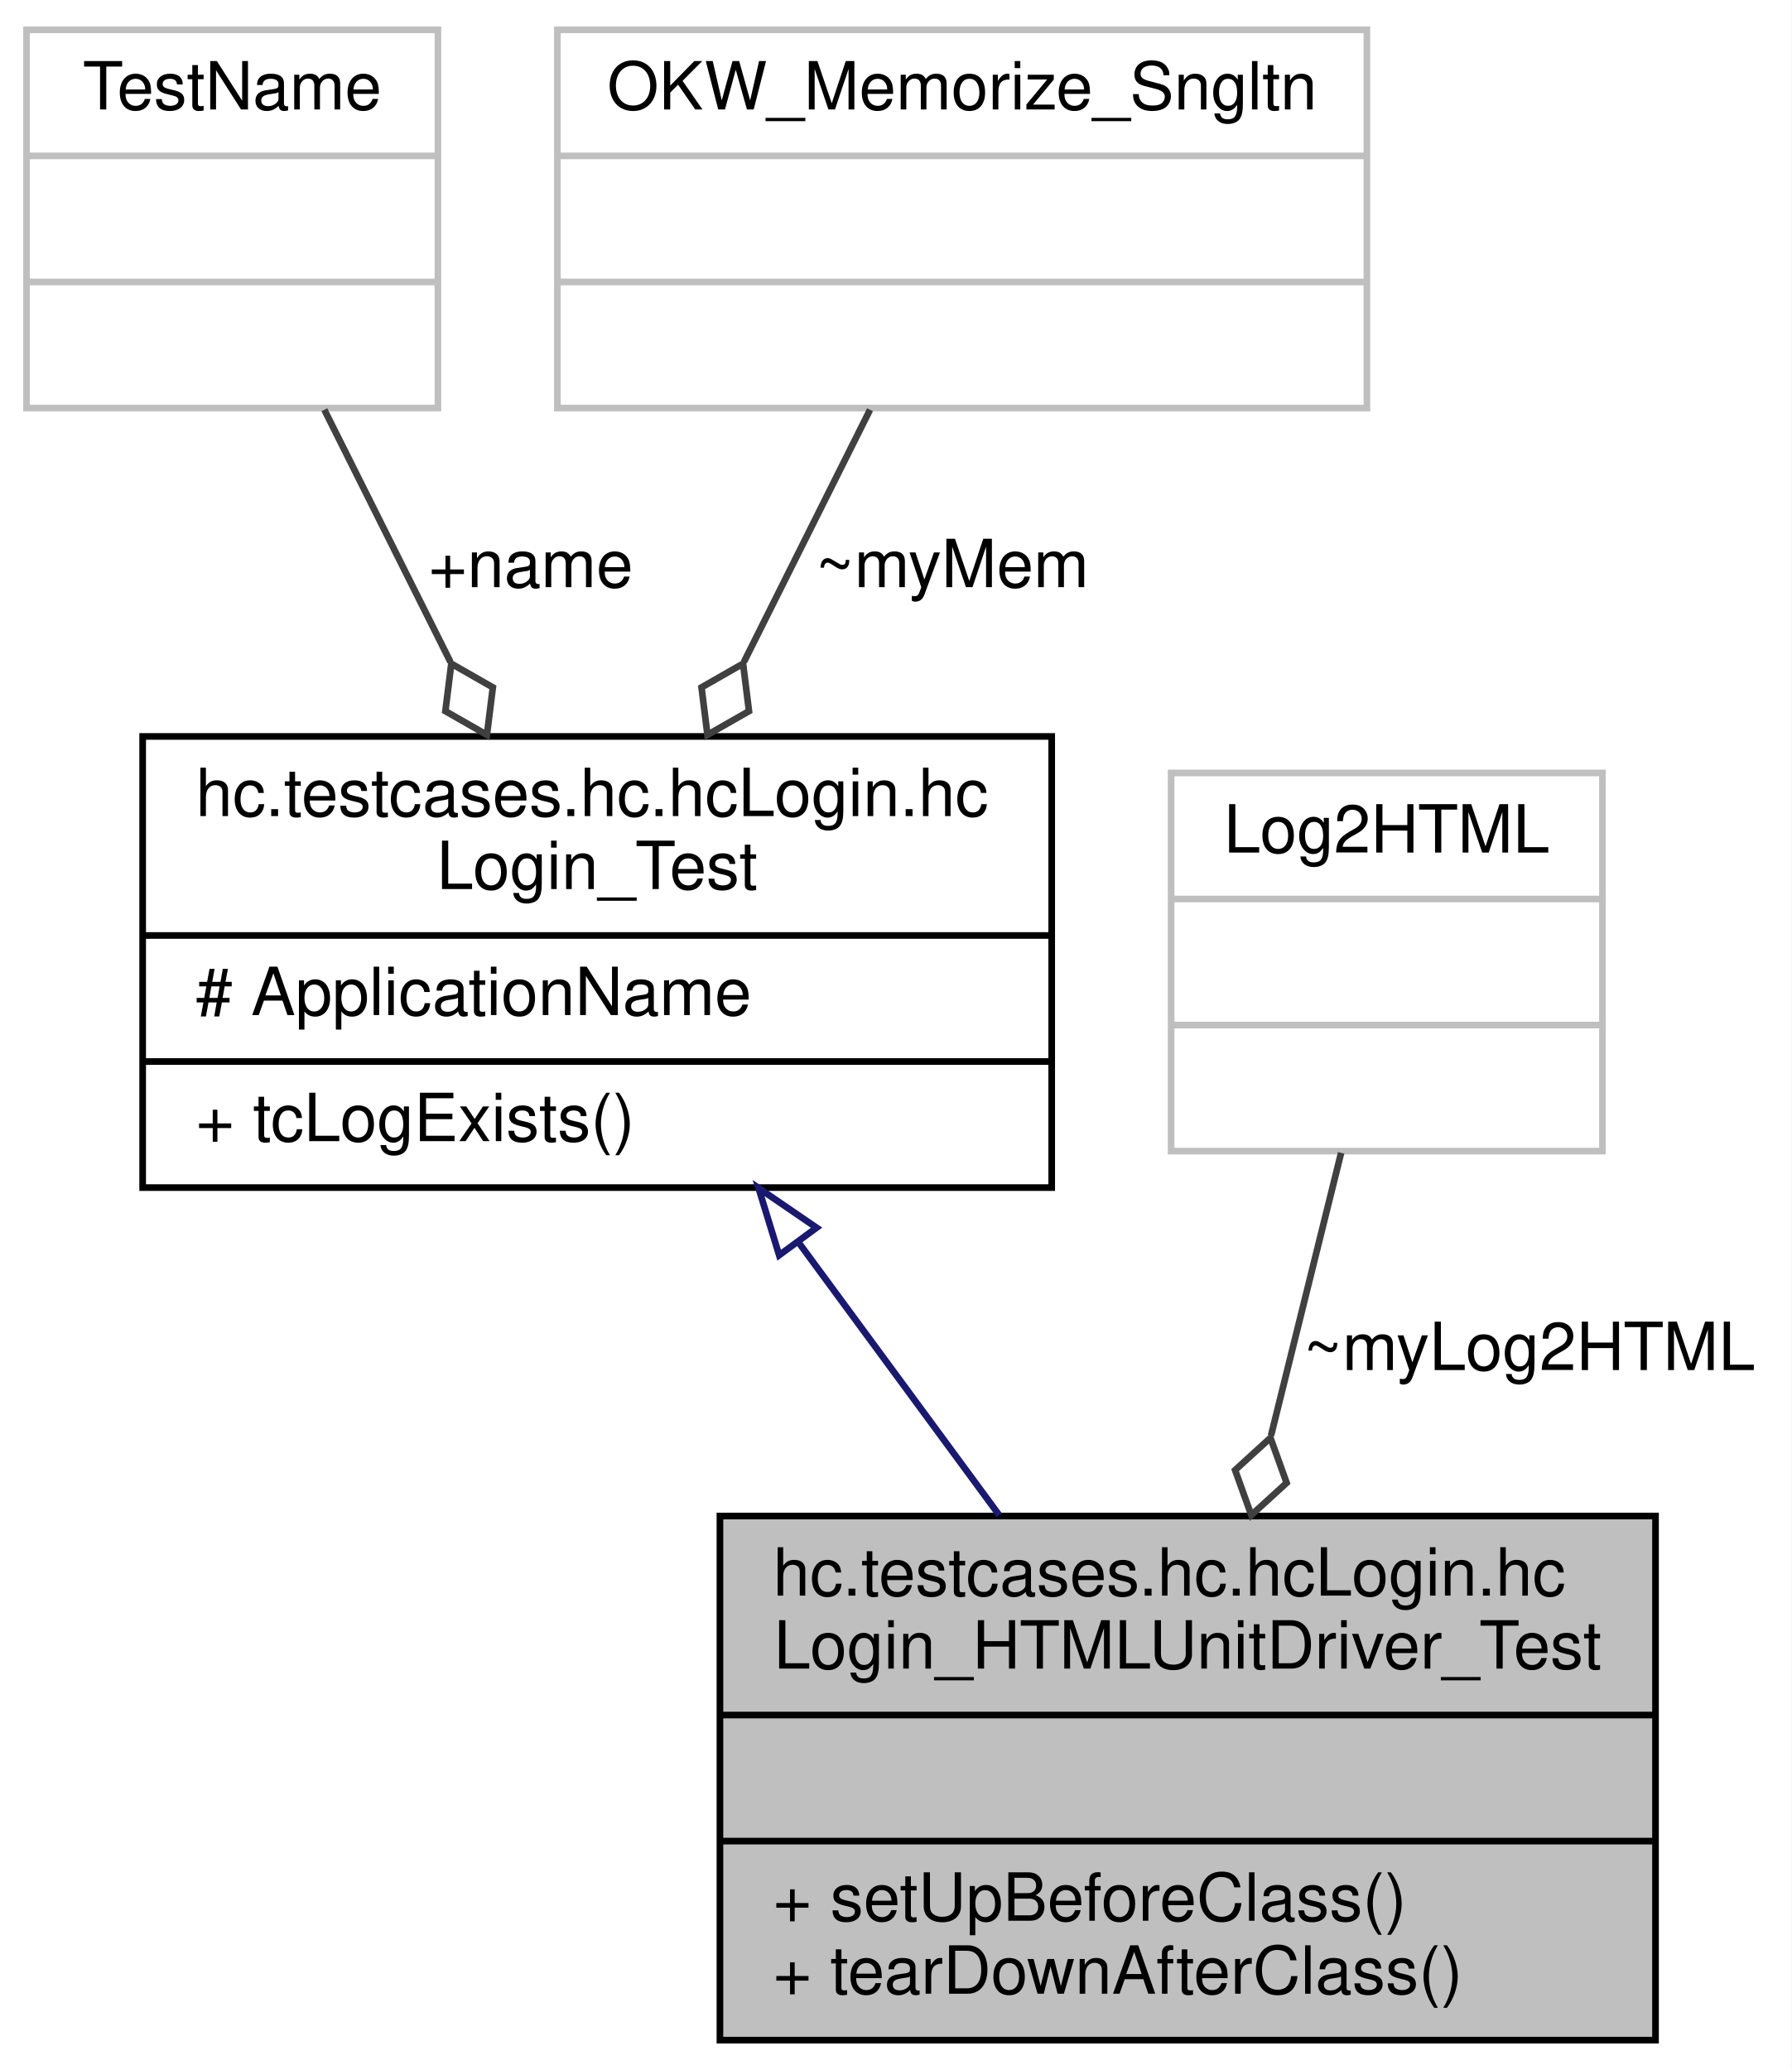
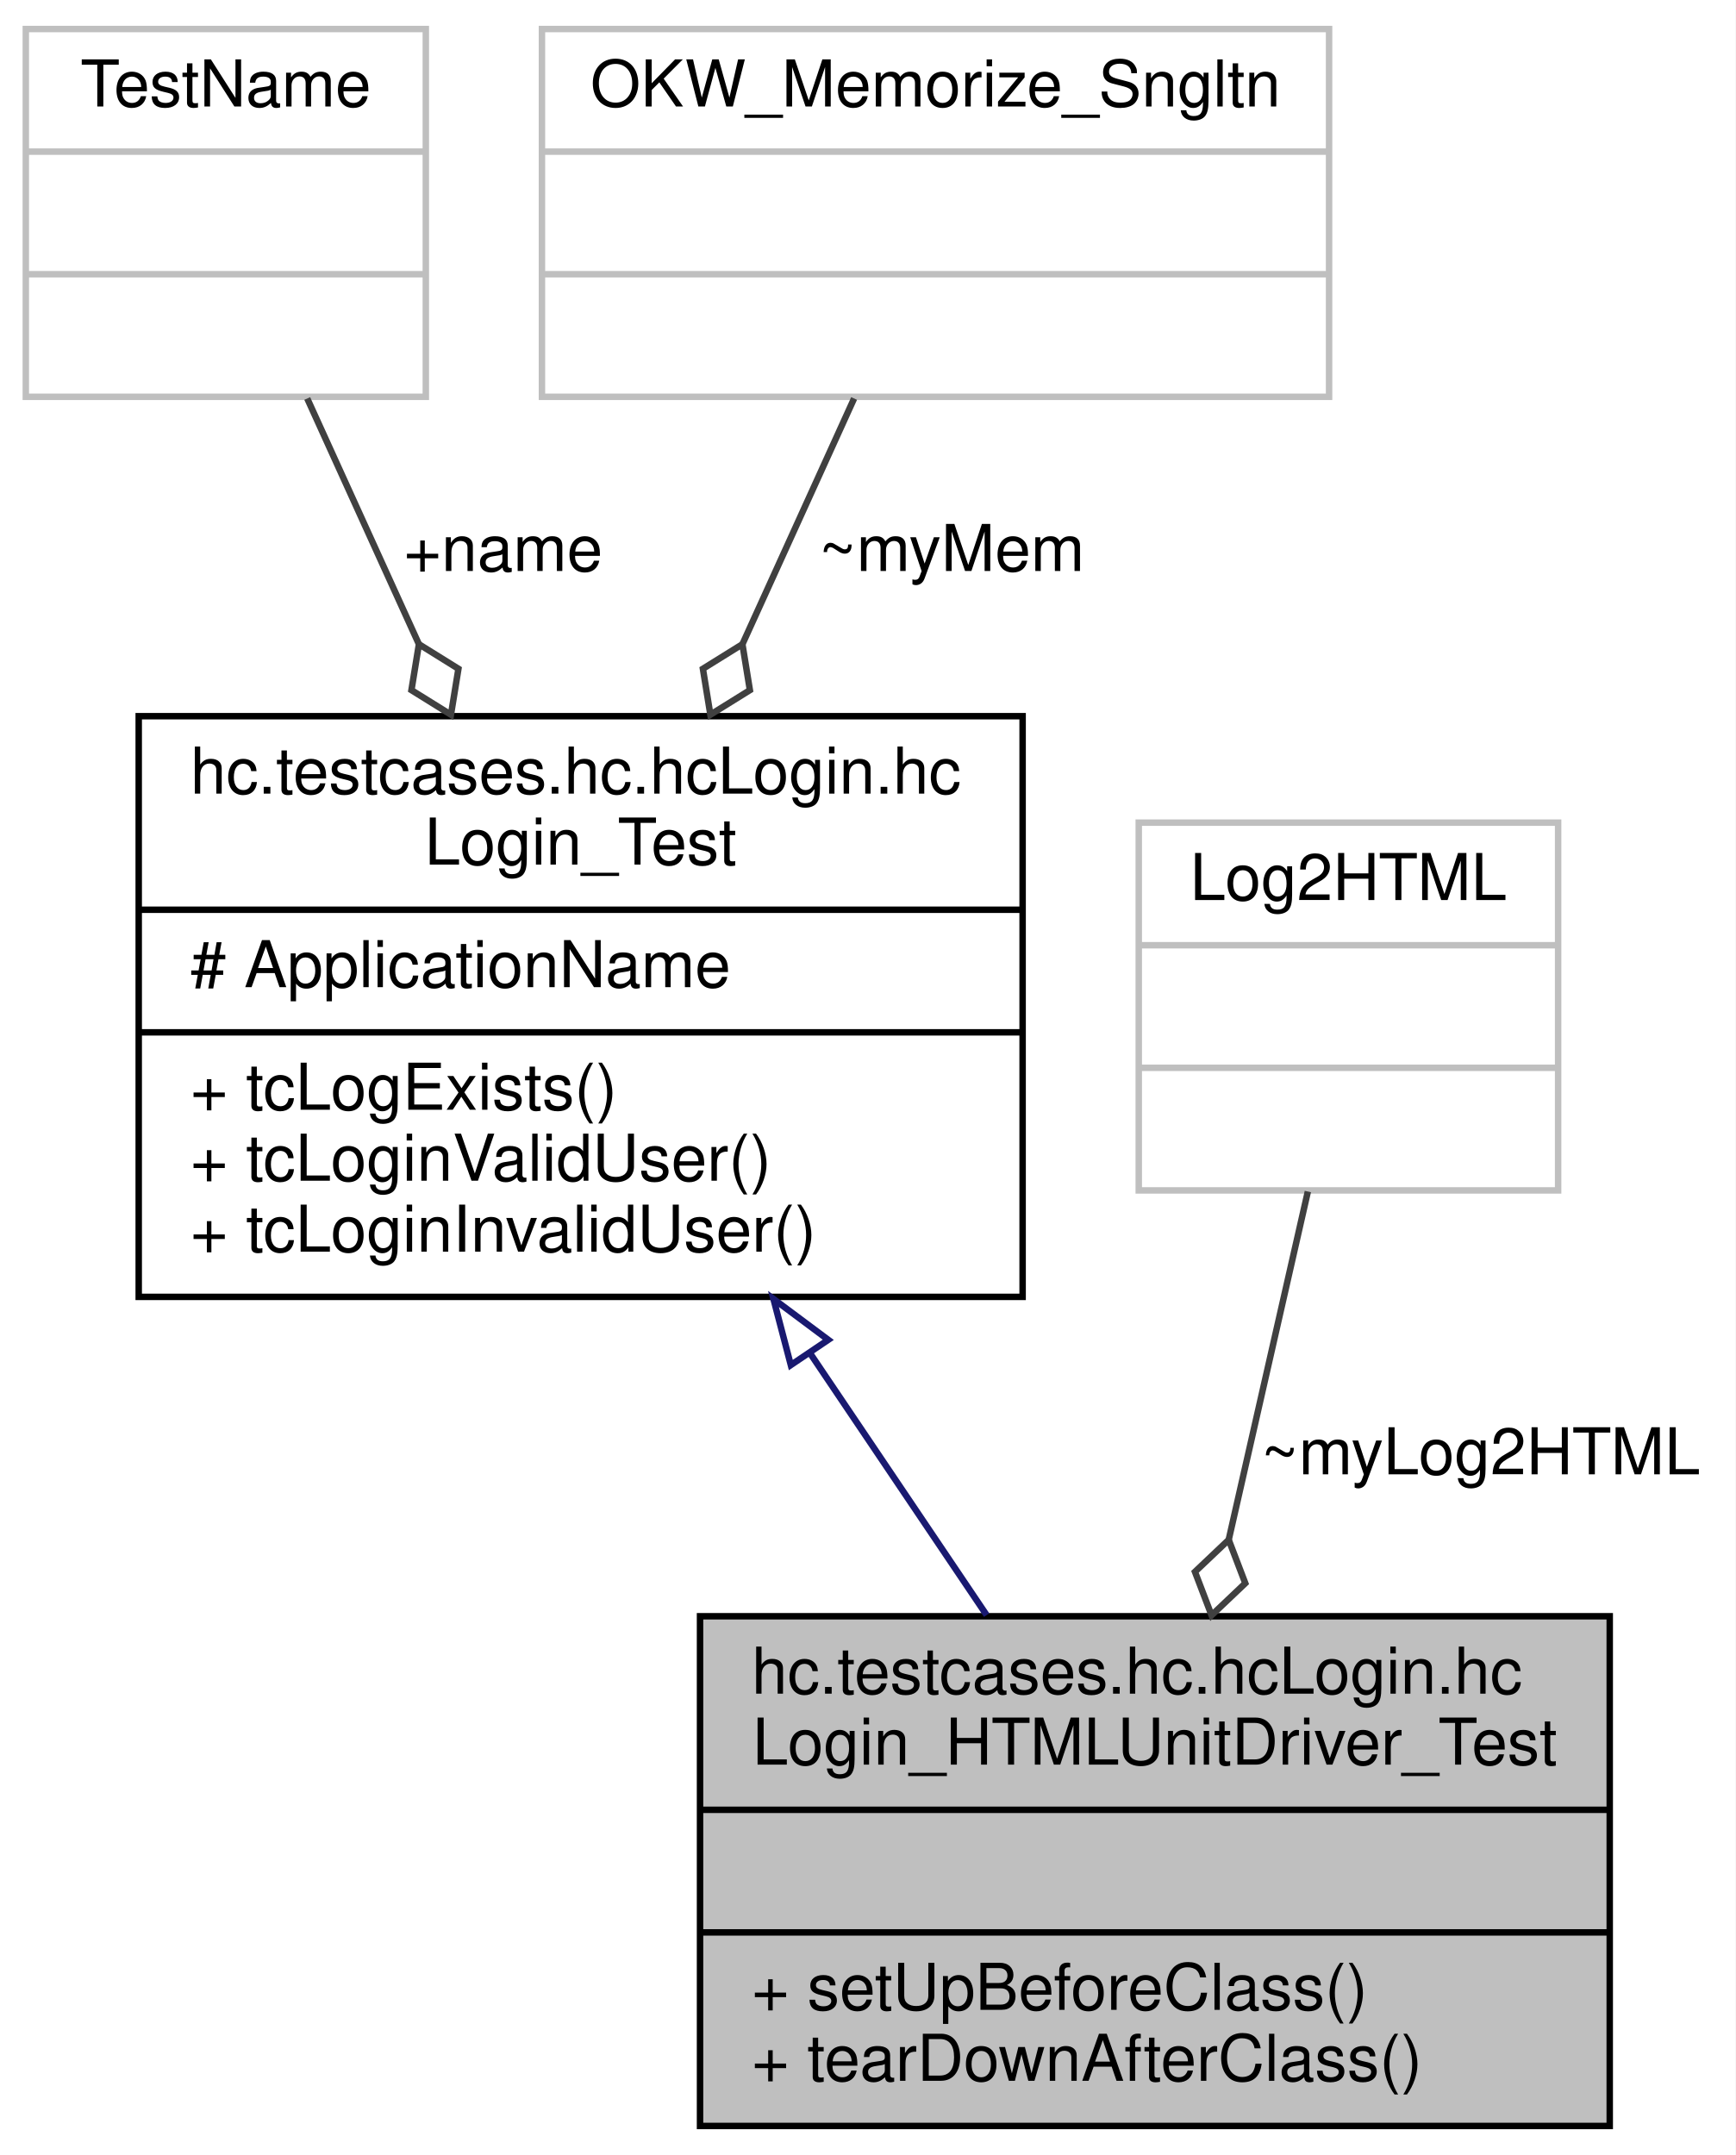
- <svg xmlns="http://www.w3.org/2000/svg" xmlns:xlink="http://www.w3.org/1999/xlink" width="270pt" height="312pt" viewBox="0.00 0.00 270.00 312.00">
-   <g id="graph0" class="graph" transform="scale(1 1) rotate(0) translate(4 308)">
-     <polygon fill="white" stroke="none" points="-4,4 -4,-308 266,-308 266,4 -4,4" />
+ <svg xmlns="http://www.w3.org/2000/svg" xmlns:xlink="http://www.w3.org/1999/xlink" width="269pt" height="334pt" viewBox="0.00 0.00 269.00 334.00">
+   <g id="graph0" class="graph" transform="scale(1 1) rotate(0) translate(4 330)">
+     <polygon fill="white" stroke="none" points="-4,4 -4,-330 265,-330 265,4 -4,4" />
    <g id="node1" class="node">
      <polygon fill="#bfbfbf" stroke="black" points="104.5,-0.5 104.5,-79.5 245.5,-79.5 245.5,-0.5 104.5,-0.5" />
      <text text-anchor="start" x="112.5" y="-67.5" font-family="Helvetica,sans-Serif" font-size="10.00">hc.testcases.hc.hcLogin.hc</text>
      <text text-anchor="middle" x="175" y="-56.5" font-family="Helvetica,sans-Serif" font-size="10.00">Login_HTMLUnitDriver_Test</text>
      <polyline fill="none" stroke="black" points="104.5,-49.5 245.5,-49.5 " />
      <text text-anchor="middle" x="175" y="-37.5" font-family="Helvetica,sans-Serif" font-size="10.00"> </text>
      <polyline fill="none" stroke="black" points="104.5,-30.5 245.5,-30.5 " />
      <text text-anchor="start" x="112.5" y="-18.5" font-family="Helvetica,sans-Serif" font-size="10.00">+ setUpBeforeClass()</text>
      <text text-anchor="start" x="112.5" y="-7.5" font-family="Helvetica,sans-Serif" font-size="10.00">+ tearDownAfterClass()</text>
    </g>
    <g id="node2" class="node">
      <g id="a_node2">
        <a xlink:href="classhc_1_1testcases_1_1hc_1_1hc_login_1_1hc_login___test.html" target="_top" xlink:title="Test-Klasse zur Prüfung der Implementierung der Klasse okw.gui.adapter.selenium.hc.hcEmoji. ">
-           <polygon fill="white" stroke="black" points="17.5,-129 17.5,-197 154.5,-197 154.5,-129 17.5,-129" />
-           <text text-anchor="start" x="25.5" y="-185" font-family="Helvetica,sans-Serif" font-size="10.00">hc.testcases.hc.hcLogin.hc</text>
-           <text text-anchor="middle" x="86" y="-174" font-family="Helvetica,sans-Serif" font-size="10.00">Login_Test</text>
-           <polyline fill="none" stroke="black" points="17.5,-167 154.5,-167 " />
-           <text text-anchor="start" x="25.5" y="-155" font-family="Helvetica,sans-Serif" font-size="10.00"># ApplicationName</text>
-           <polyline fill="none" stroke="black" points="17.5,-148 154.5,-148 " />
-           <text text-anchor="start" x="25.5" y="-136" font-family="Helvetica,sans-Serif" font-size="10.00">+ tcLogExists()</text>
+           <polygon fill="white" stroke="black" points="17.5,-129 17.5,-219 154.5,-219 154.5,-129 17.5,-129" />
+           <text text-anchor="start" x="25.5" y="-207" font-family="Helvetica,sans-Serif" font-size="10.00">hc.testcases.hc.hcLogin.hc</text>
+           <text text-anchor="middle" x="86" y="-196" font-family="Helvetica,sans-Serif" font-size="10.00">Login_Test</text>
+           <polyline fill="none" stroke="black" points="17.5,-189 154.5,-189 " />
+           <text text-anchor="start" x="25.5" y="-177" font-family="Helvetica,sans-Serif" font-size="10.00"># ApplicationName</text>
+           <polyline fill="none" stroke="black" points="17.5,-170 154.5,-170 " />
+           <text text-anchor="start" x="25.5" y="-158" font-family="Helvetica,sans-Serif" font-size="10.00">+ tcLogExists()</text>
+           <text text-anchor="start" x="25.5" y="-147" font-family="Helvetica,sans-Serif" font-size="10.00">+ tcLoginValidUser()</text>
+           <text text-anchor="start" x="25.5" y="-136" font-family="Helvetica,sans-Serif" font-size="10.00">+ tcLoginInvalidUser()</text>
        </a>
      </g>
    </g>
    <g id="edge1" class="edge">
-       <path fill="none" stroke="midnightblue" d="M116.278,-120.836C126.092,-107.493 136.938,-92.747 146.61,-79.597" />
-       <polygon fill="none" stroke="midnightblue" points="113.425,-118.807 110.32,-128.936 119.064,-122.954 113.425,-118.807" />
+       <path fill="none" stroke="midnightblue" d="M121.501,-120.346C130.658,-106.766 140.345,-92.399 148.923,-79.676" />
+       <polygon fill="none" stroke="midnightblue" points="118.572,-118.431 115.883,-128.679 124.376,-122.344 118.572,-118.431" />
    </g>
    <g id="node3" class="node">
-       <polygon fill="white" stroke="#bfbfbf" points="0,-246.5 0,-303.5 62,-303.5 62,-246.5 0,-246.5" />
-       <text text-anchor="middle" x="31" y="-291.5" font-family="Helvetica,sans-Serif" font-size="10.00">TestName</text>
-       <polyline fill="none" stroke="#bfbfbf" points="0,-284.5 62,-284.5 " />
-       <text text-anchor="middle" x="31" y="-272.5" font-family="Helvetica,sans-Serif" font-size="10.00"> </text>
-       <polyline fill="none" stroke="#bfbfbf" points="0,-265.5 62,-265.5 " />
-       <text text-anchor="middle" x="31" y="-253.5" font-family="Helvetica,sans-Serif" font-size="10.00"> </text>
+       <polygon fill="white" stroke="#bfbfbf" points="0,-268.5 0,-325.5 62,-325.5 62,-268.5 0,-268.5" />
+       <text text-anchor="middle" x="31" y="-313.5" font-family="Helvetica,sans-Serif" font-size="10.00">TestName</text>
+       <polyline fill="none" stroke="#bfbfbf" points="0,-306.5 62,-306.5 " />
+       <text text-anchor="middle" x="31" y="-294.5" font-family="Helvetica,sans-Serif" font-size="10.00"> </text>
+       <polyline fill="none" stroke="#bfbfbf" points="0,-287.5 62,-287.5 " />
+       <text text-anchor="middle" x="31" y="-275.5" font-family="Helvetica,sans-Serif" font-size="10.00"> </text>
    </g>
    <g id="edge2" class="edge">
-       <path fill="none" stroke="#404040" d="M44.879,-246.242C50.638,-234.723 57.464,-221.072 63.883,-208.234" />
-       <polygon fill="none" stroke="#404040" points="64.015,-207.97 63.121,-200.814 69.382,-197.237 70.276,-204.392 64.015,-207.97" />
-       <text text-anchor="middle" x="76" y="-219.5" font-family="Helvetica,sans-Serif" font-size="10.00"> +name</text>
+       <path fill="none" stroke="#404040" d="M43.618,-268.24C48.772,-256.902 54.923,-243.369 60.92,-230.176" />
+       <polygon fill="none" stroke="#404040" points="60.93,-230.154 59.771,-223.037 65.896,-219.23 67.054,-226.347 60.93,-230.154" />
+       <text text-anchor="middle" x="74" y="-241.5" font-family="Helvetica,sans-Serif" font-size="10.00"> +name</text>
    </g>
    <g id="node4" class="node">
-       <polygon fill="white" stroke="#bfbfbf" points="80,-246.5 80,-303.5 202,-303.5 202,-246.5 80,-246.5" />
-       <text text-anchor="middle" x="141" y="-291.5" font-family="Helvetica,sans-Serif" font-size="10.00">OKW_Memorize_Sngltn</text>
-       <polyline fill="none" stroke="#bfbfbf" points="80,-284.5 202,-284.5 " />
-       <text text-anchor="middle" x="141" y="-272.5" font-family="Helvetica,sans-Serif" font-size="10.00"> </text>
-       <polyline fill="none" stroke="#bfbfbf" points="80,-265.5 202,-265.5 " />
-       <text text-anchor="middle" x="141" y="-253.5" font-family="Helvetica,sans-Serif" font-size="10.00"> </text>
+       <polygon fill="white" stroke="#bfbfbf" points="80,-268.5 80,-325.5 202,-325.5 202,-268.5 80,-268.5" />
+       <text text-anchor="middle" x="141" y="-313.5" font-family="Helvetica,sans-Serif" font-size="10.00">OKW_Memorize_Sngltn</text>
+       <polyline fill="none" stroke="#bfbfbf" points="80,-306.5 202,-306.5 " />
+       <text text-anchor="middle" x="141" y="-294.5" font-family="Helvetica,sans-Serif" font-size="10.00"> </text>
+       <polyline fill="none" stroke="#bfbfbf" points="80,-287.5 202,-287.5 " />
+       <text text-anchor="middle" x="141" y="-275.5" font-family="Helvetica,sans-Serif" font-size="10.00"> </text>
    </g>
    <g id="edge3" class="edge">
-       <path fill="none" stroke="#404040" d="M127.121,-246.242C121.362,-234.723 114.536,-221.072 108.117,-208.234" />
-       <polygon fill="none" stroke="#404040" points="107.985,-207.97 101.724,-204.392 102.618,-197.237 108.879,-200.814 107.985,-207.97" />
-       <text text-anchor="middle" x="139.5" y="-219.5" font-family="Helvetica,sans-Serif" font-size="10.00"> ~myMem</text>
+       <path fill="none" stroke="#404040" d="M128.382,-268.24C123.228,-256.902 117.077,-243.369 111.08,-230.176" />
+       <polygon fill="none" stroke="#404040" points="111.07,-230.154 104.946,-226.347 106.104,-219.23 112.229,-223.037 111.07,-230.154" />
+       <text text-anchor="middle" x="143.5" y="-241.5" font-family="Helvetica,sans-Serif" font-size="10.00"> ~myMem</text>
    </g>
    <g id="node5" class="node">
-       <polygon fill="white" stroke="#bfbfbf" points="172.5,-134.5 172.5,-191.5 237.5,-191.5 237.5,-134.5 172.5,-134.5" />
-       <text text-anchor="middle" x="205" y="-179.5" font-family="Helvetica,sans-Serif" font-size="10.00">Log2HTML</text>
-       <polyline fill="none" stroke="#bfbfbf" points="172.5,-172.5 237.5,-172.5 " />
-       <text text-anchor="middle" x="205" y="-160.5" font-family="Helvetica,sans-Serif" font-size="10.00"> </text>
-       <polyline fill="none" stroke="#bfbfbf" points="172.5,-153.5 237.5,-153.5 " />
-       <text text-anchor="middle" x="205" y="-141.5" font-family="Helvetica,sans-Serif" font-size="10.00"> </text>
+       <polygon fill="white" stroke="#bfbfbf" points="172.5,-145.5 172.5,-202.5 237.5,-202.5 237.5,-145.5 172.5,-145.5" />
+       <text text-anchor="middle" x="205" y="-190.5" font-family="Helvetica,sans-Serif" font-size="10.00">Log2HTML</text>
+       <polyline fill="none" stroke="#bfbfbf" points="172.5,-183.5 237.5,-183.5 " />
+       <text text-anchor="middle" x="205" y="-171.5" font-family="Helvetica,sans-Serif" font-size="10.00"> </text>
+       <polyline fill="none" stroke="#bfbfbf" points="172.5,-164.5 237.5,-164.5 " />
+       <text text-anchor="middle" x="205" y="-152.5" font-family="Helvetica,sans-Serif" font-size="10.00"> </text>
    </g>
    <g id="edge4" class="edge">
-       <path fill="none" stroke="#404040" d="M198.117,-134.24C194.982,-121.594 191.169,-106.217 187.552,-91.627" />
-       <polygon fill="none" stroke="#404040" points="187.466,-91.281 182.14,-86.42 184.579,-79.633 189.905,-84.495 187.466,-91.281" />
-       <text text-anchor="middle" x="226.5" y="-101.5" font-family="Helvetica,sans-Serif" font-size="10.00"> ~myLog2HTML</text>
+       <path fill="none" stroke="#404040" d="M198.711,-145.328C195.159,-129.701 190.61,-109.686 186.448,-91.373" />
+       <polygon fill="none" stroke="#404040" points="186.443,-91.35 181.213,-86.386 183.784,-79.649 189.014,-84.613 186.443,-91.35" />
+       <text text-anchor="middle" x="225.5" y="-101.5" font-family="Helvetica,sans-Serif" font-size="10.00"> ~myLog2HTML</text>
    </g>
  </g>
</svg>
